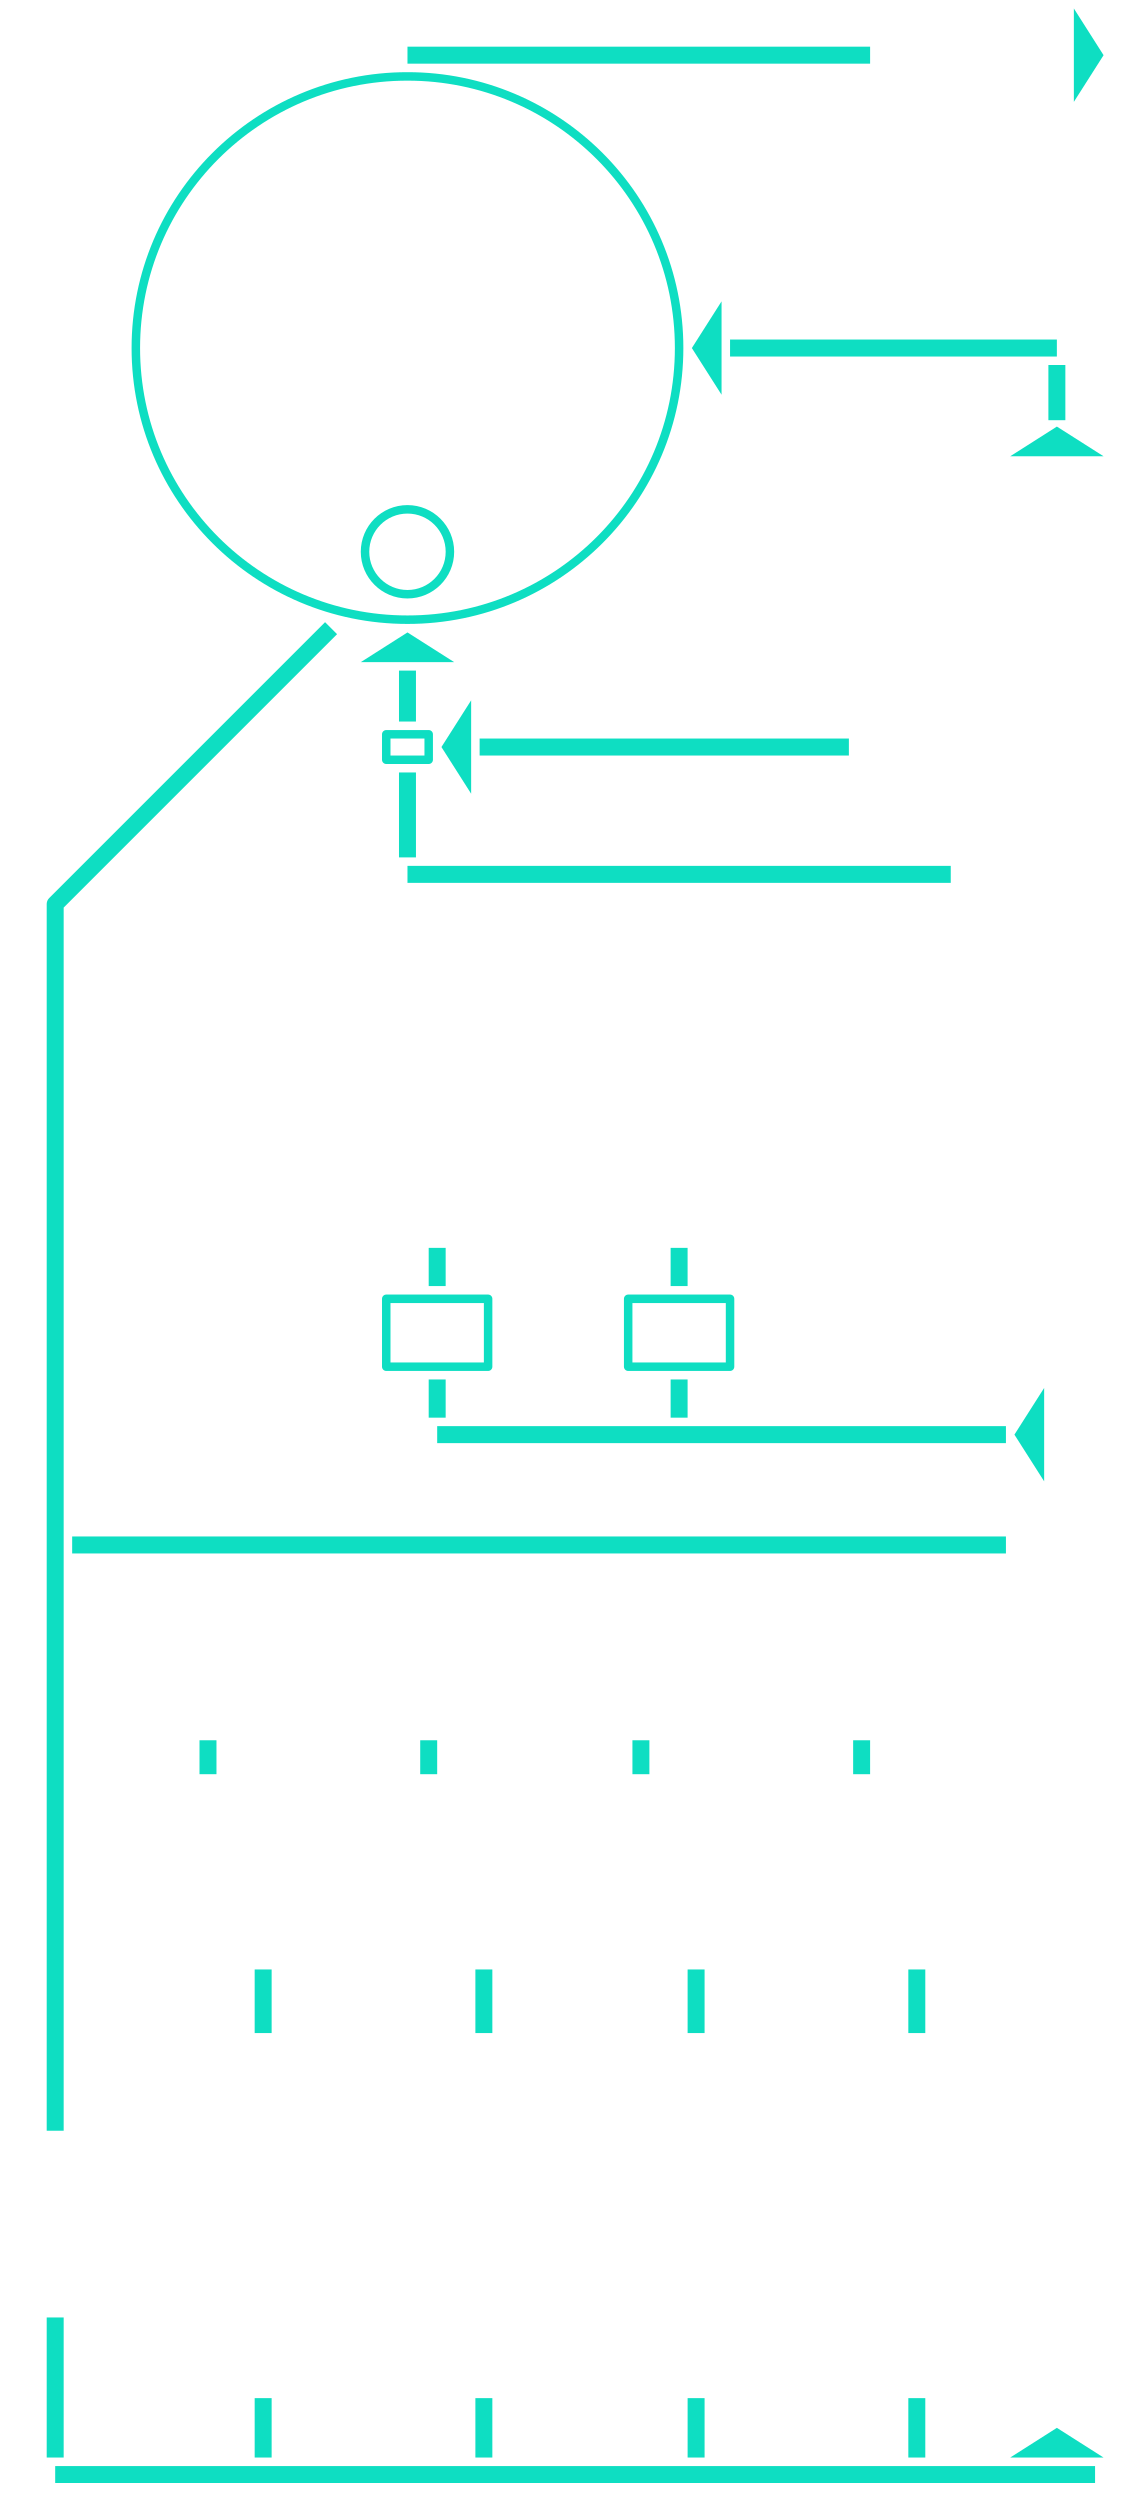
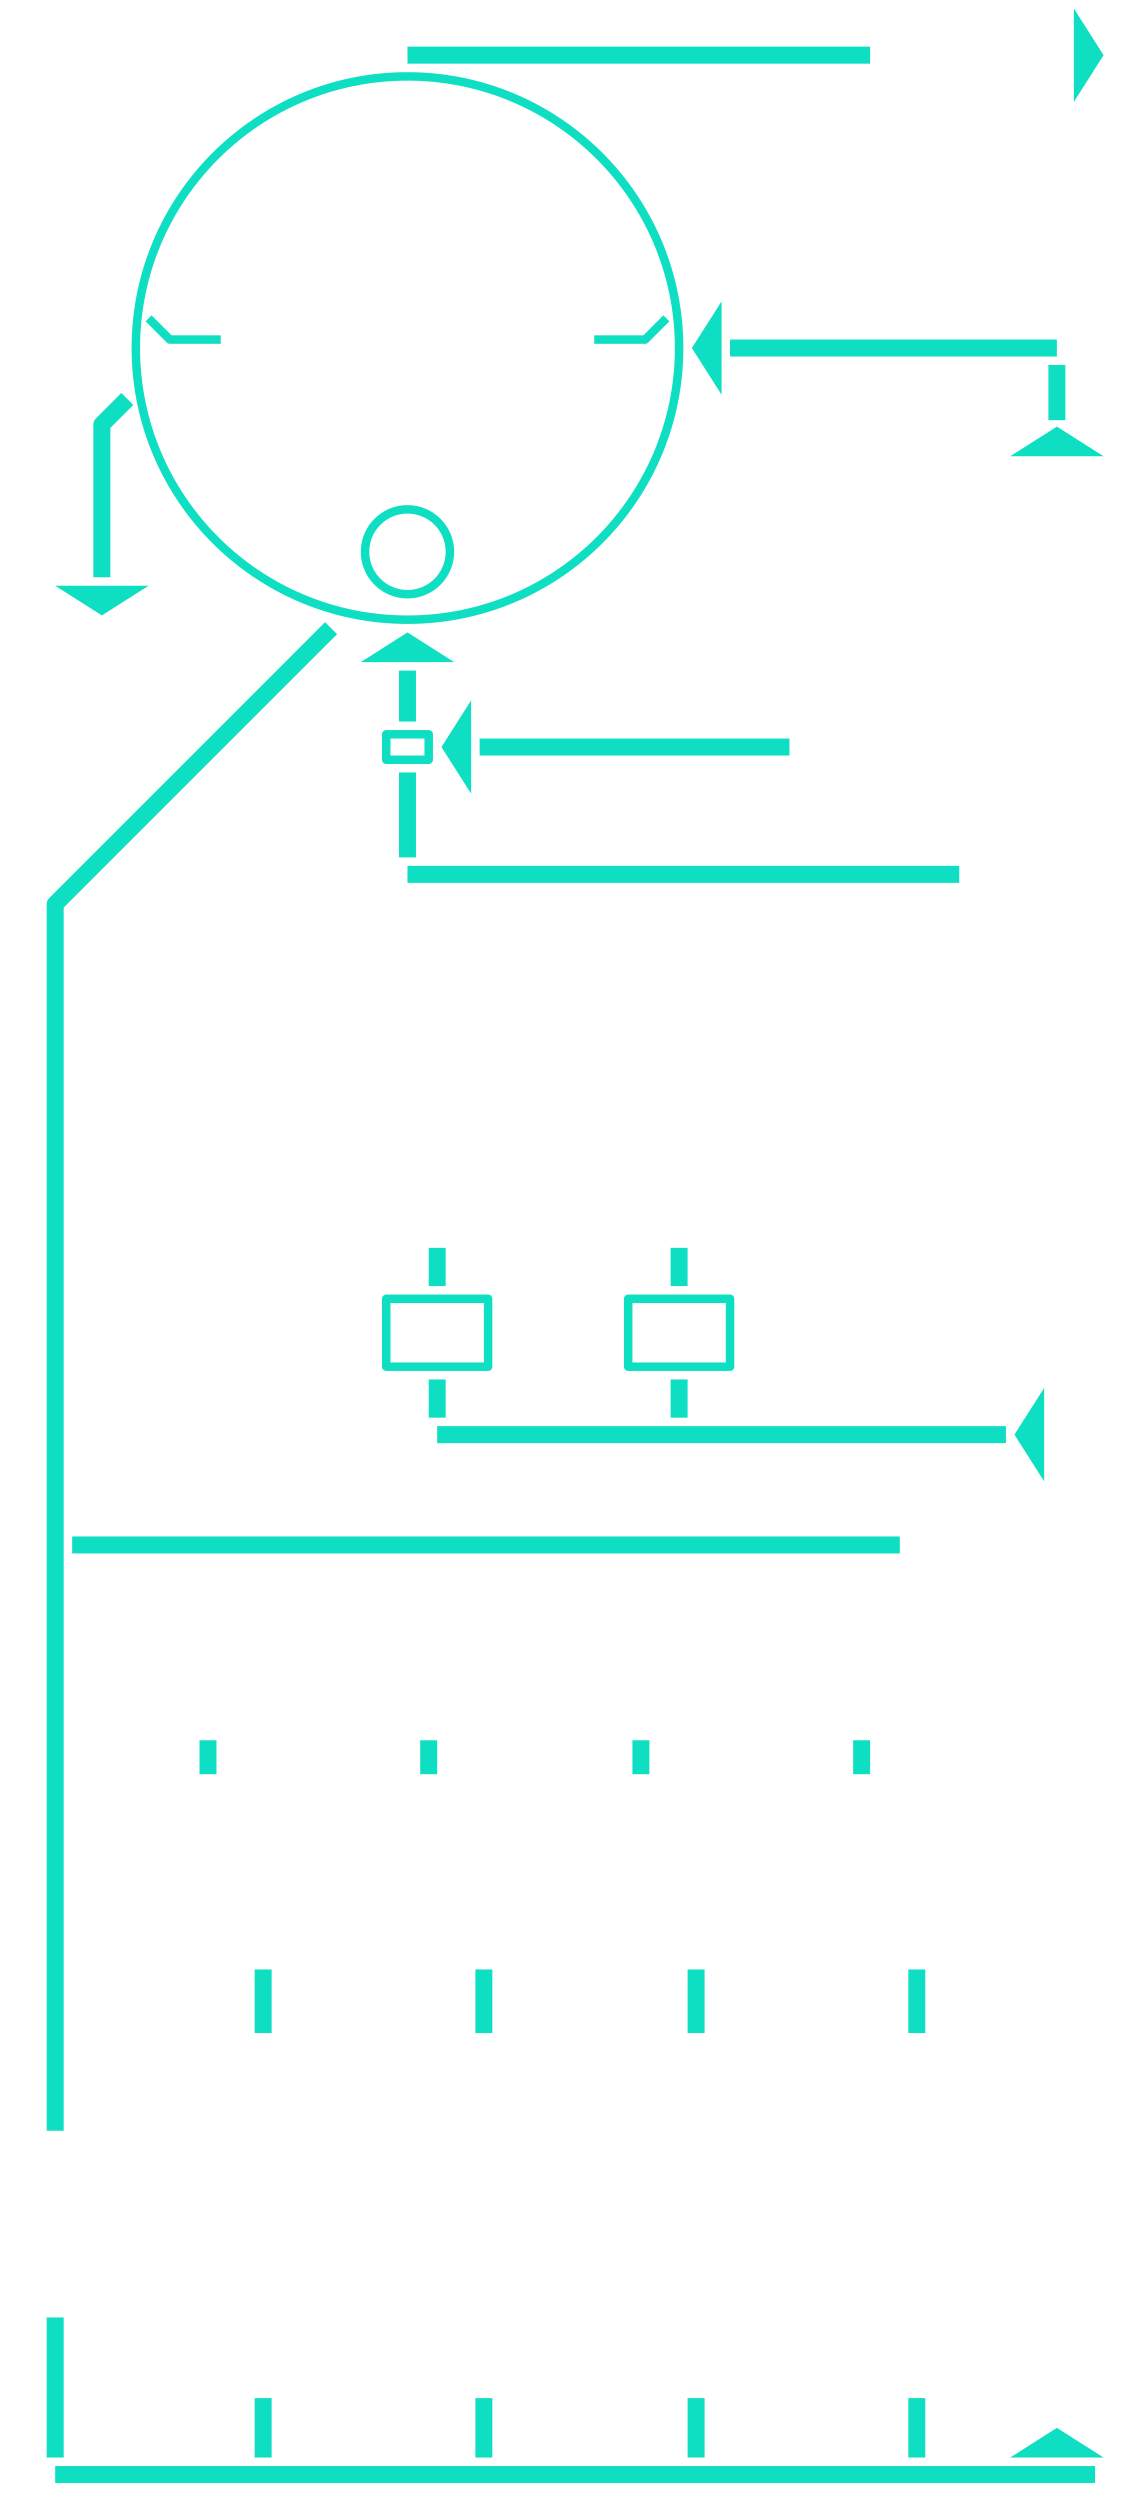
<svg xmlns="http://www.w3.org/2000/svg" width="264" height="589" viewBox="0 0 69.85 155.84" version="1.1" id="svg1" xml:space="preserve">
  <defs id="defs1" />
  <g id="layer2" style="display:inline">
    <path style="fill:none;fill-opacity:1;stroke:#0edec2;stroke-width:1.058;stroke-linecap:square;stroke-linejoin:round;stroke-dasharray:none;stroke-opacity:1" d="M 67.733,154.252 H 3.969" id="path2" />
-     <path style="display:inline;fill:none;fill-opacity:1;stroke:#0edec2;stroke-width:1.058;stroke-linecap:square;stroke-linejoin:round;stroke-dasharray:none;stroke-opacity:1" d="M 58.737,54.504 H 25.929" id="path2-48" />
+     <path style="display:inline;fill:none;fill-opacity:1;stroke:#0edec2;stroke-width:1.058;stroke-linecap:butt;stroke-linejoin:round;stroke-dasharray:none;stroke-opacity:1" d="m 59.796,54.504 -34.396,0" id="path2-48" />
    <path style="display:inline;fill:none;fill-opacity:1;stroke:#0edec2;stroke-width:1.058;stroke-linecap:square;stroke-linejoin:round;stroke-dasharray:none;stroke-opacity:1" d="m 62.177,89.429 -34.396,-5e-6" id="path2-48-1" />
-     <path style="display:inline;fill:none;fill-opacity:1;stroke:#0edec2;stroke-width:1.058;stroke-linecap:square;stroke-linejoin:round;stroke-dasharray:none;stroke-opacity:1" d="M 62.177,96.308 H 5.027" id="path2-48-1-8" />
+     <path style="display:inline;fill:none;fill-opacity:1;stroke:#0edec2;stroke-width:1.058;stroke-linecap:square;stroke-linejoin:round;stroke-dasharray:none;stroke-opacity:1" d="m 55.562,96.308 -50.535,-2e-6" id="path2-48-1-8" />
    <path style="display:inline;fill:none;fill-opacity:1;stroke:#0edec2;stroke-width:1.058;stroke-linecap:square;stroke-linejoin:round;stroke-dasharray:none;stroke-opacity:1" d="m 53.71,3.44 -27.781,-1.7e-6" id="path2-48-0-8" />
    <path style="display:inline;fill:none;fill-opacity:1;stroke:#0edec2;stroke-width:1.058;stroke-linecap:square;stroke-linejoin:round;stroke-dasharray:none;stroke-opacity:1" d="m 25.4,42.333 v 2.117" id="path2-48-4-3-9-5" />
    <path style="display:inline;fill:none;fill-opacity:1;stroke:#0edec2;stroke-width:1.058;stroke-linecap:square;stroke-linejoin:round;stroke-dasharray:none;stroke-opacity:1" d="m 25.4,48.683 v 4.233" id="path2-48-4-3-9-5-2" />
    <path style="display:inline;fill:none;fill-opacity:1;stroke:#0edec2;stroke-width:1.058;stroke-linecap:butt;stroke-linejoin:round;stroke-dasharray:none;stroke-opacity:1" d="m 27.252,77.787 v 2.381" id="path2-48-4-3-9-5-8" />
    <path style="display:inline;fill:none;fill-opacity:1;stroke:#0edec2;stroke-width:1.058;stroke-linecap:butt;stroke-linejoin:round;stroke-dasharray:none;stroke-opacity:1" d="m 42.333,77.787 v 2.381" id="path2-48-4-3-9-5-8-4" />
    <path style="display:inline;fill:none;fill-opacity:1;stroke:#0edec2;stroke-width:1.058;stroke-linecap:butt;stroke-linejoin:round;stroke-dasharray:none;stroke-opacity:1" d="m 27.252,85.99 v 2.381" id="path2-48-4-3-9-5-8-5" />
    <path style="display:inline;fill:none;fill-opacity:1;stroke:#0edec2;stroke-width:1.058;stroke-linecap:butt;stroke-linejoin:round;stroke-dasharray:none;stroke-opacity:1" d="m 42.333,85.99 v 2.381" id="path2-48-4-3-9-5-8-3" />
    <path style="display:inline;fill:none;fill-opacity:1;stroke:#0edec2;stroke-width:1.058;stroke-linecap:square;stroke-linejoin:round;stroke-dasharray:none;stroke-opacity:1" d="m 65.881,23.283 v 2.381" id="path2-48-4-3-9-5-7" />
    <path style="display:inline;fill:none;fill-opacity:1;stroke:#0edec2;stroke-width:1.058;stroke-linecap:square;stroke-linejoin:round;stroke-dasharray:none;stroke-opacity:1" d="M 65.352,21.696 H 46.037" id="path2-48-4-7-0" />
    <path style="display:inline;fill:none;fill-opacity:1;stroke:#0edec2;stroke-width:1.058;stroke-linecap:butt;stroke-linejoin:round;stroke-dasharray:none;stroke-opacity:1" d="M 3.44,132.821 V 56.356 L 20.637,39.158" id="path2-4" />
+     <path style="display:inline;fill:none;fill-opacity:1;stroke:#0edec2;stroke-width:1.058;stroke-linecap:butt;stroke-linejoin:round;stroke-dasharray:none;stroke-opacity:1" d="m 6.35,35.983 0,-9.525 1.587,-1.587" id="path2-4-7" />
    <path style="display:inline;fill:none;fill-opacity:1;stroke:#0edec2;stroke-width:1.058;stroke-linecap:square;stroke-linejoin:round;stroke-dasharray:none;stroke-opacity:1" d="M 16.404,126.206 V 123.296" id="path2-3" />
    <path style="display:inline;fill:none;fill-opacity:1;stroke:#0edec2;stroke-width:1.058;stroke-linecap:square;stroke-linejoin:round;stroke-dasharray:none;stroke-opacity:1" d="m 3.44,152.665 6e-7,-7.673" id="path2-3-0" />
    <path style="display:inline;fill:none;fill-opacity:1;stroke:#0edec2;stroke-width:1.058;stroke-linecap:square;stroke-linejoin:round;stroke-dasharray:none;stroke-opacity:1" d="m 12.965,110.067 v -1.058" id="path2-3-5" />
    <path style="display:inline;fill:none;fill-opacity:1;stroke:#0edec2;stroke-width:1.058;stroke-linecap:square;stroke-linejoin:round;stroke-dasharray:none;stroke-opacity:1" d="m 26.723,110.067 v -1.058" id="path2-3-5-9" />
    <path style="display:inline;fill:none;fill-opacity:1;stroke:#0edec2;stroke-width:1.058;stroke-linecap:square;stroke-linejoin:round;stroke-dasharray:none;stroke-opacity:1" d="m 30.162,126.206 v -2.91" id="path2-3-1" />
    <path style="display:inline;fill:none;fill-opacity:1;stroke:#0edec2;stroke-width:1.058;stroke-linecap:square;stroke-linejoin:round;stroke-dasharray:none;stroke-opacity:1" d="m 16.404,152.665 v -2.646" id="path2-3-3" />
    <path style="display:inline;fill:none;fill-opacity:1;stroke:#0edec2;stroke-width:1.058;stroke-linecap:square;stroke-linejoin:round;stroke-dasharray:none;stroke-opacity:1" d="m 30.162,152.665 v -2.646" id="path2-3-1-8" />
    <path style="display:inline;fill:none;fill-opacity:1;stroke:#0edec2;stroke-width:1.058;stroke-linecap:square;stroke-linejoin:round;stroke-dasharray:none;stroke-opacity:1" d="M 43.392,126.206 V 123.296" id="path2-3-7" />
    <path style="display:inline;fill:none;fill-opacity:1;stroke:#0edec2;stroke-width:1.058;stroke-linecap:square;stroke-linejoin:round;stroke-dasharray:none;stroke-opacity:1" d="m 39.952,110.067 v -1.058" id="path2-3-5-7" />
    <path style="display:inline;fill:none;fill-opacity:1;stroke:#0edec2;stroke-width:1.058;stroke-linecap:square;stroke-linejoin:round;stroke-dasharray:none;stroke-opacity:1" d="m 53.71,110.067 v -1.058" id="path2-3-5-9-7" />
    <path style="display:inline;fill:none;fill-opacity:1;stroke:#0edec2;stroke-width:1.058;stroke-linecap:square;stroke-linejoin:round;stroke-dasharray:none;stroke-opacity:1" d="m 57.15,126.206 v -2.91" id="path2-3-1-3" />
    <path style="display:inline;fill:none;fill-opacity:1;stroke:#0edec2;stroke-width:1.058;stroke-linecap:square;stroke-linejoin:round;stroke-dasharray:none;stroke-opacity:1" d="m 43.392,152.665 v -2.646" id="path2-3-3-3" />
    <path style="display:inline;fill:none;fill-opacity:1;stroke:#0edec2;stroke-width:1.058;stroke-linecap:square;stroke-linejoin:round;stroke-dasharray:none;stroke-opacity:1" d="m 57.15,152.665 v -2.646" id="path2-3-1-8-59" />
  </g>
  <g id="layer3" style="display:inline">
    <path style="fill:none;fill-opacity:1;stroke:#0edec2;stroke-width:0.529;stroke-linecap:square;stroke-linejoin:round;stroke-dasharray:none;stroke-opacity:1" d="m 24.077,80.962 h 6.35 v 4.233 H 24.077 Z" id="path3-2-4" />
    <path style="display:inline;fill:none;fill-opacity:1;stroke:#0edec2;stroke-width:0.529;stroke-linecap:square;stroke-linejoin:round;stroke-dasharray:none;stroke-opacity:1" d="m 24.077,45.773 h 2.646 v 1.587 h -2.646 z" id="path3-2-4-8" />
    <path style="display:inline;fill:none;fill-opacity:1;stroke:#0edec2;stroke-width:0.529;stroke-linecap:square;stroke-linejoin:round;stroke-dasharray:none;stroke-opacity:1" d="m 39.158,80.962 h 6.35 v 4.233 h -6.35 z" id="path3-2-4-1" />
    <path style="display:inline;fill:#0edec2;fill-opacity:1;stroke:none;stroke-width:0.794;stroke-linecap:butt;stroke-linejoin:round;stroke-dasharray:none;stroke-opacity:1" d="m 65.881,151.342 -2.91,1.852 h 5.821 z" id="path7-7" />
    <path style="display:inline;fill:#0edec2;fill-opacity:1;stroke:none;stroke-width:0.794;stroke-linecap:butt;stroke-linejoin:round;stroke-dasharray:none;stroke-opacity:1" d="M 68.792,3.44 66.94,0.529 V 6.35 Z" id="path7-7-8" />
    <path style="display:inline;fill:#0edec2;fill-opacity:1;stroke:none;stroke-width:0.794;stroke-linecap:butt;stroke-linejoin:round;stroke-dasharray:none;stroke-opacity:1" d="m 65.881,26.591 -2.91,1.852 h 5.821 z" id="path7-7-84" />
+     <path style="display:inline;fill:#0edec2;fill-opacity:1;stroke:none;stroke-width:0.794;stroke-linecap:butt;stroke-linejoin:round;stroke-dasharray:none;stroke-opacity:1" d="M 6.35,38.365 9.26,36.512 H 3.44 Z" id="path7-7-84-6" />
    <path style="display:inline;fill:#0edec2;fill-opacity:1;stroke:none;stroke-width:0.794;stroke-linecap:butt;stroke-linejoin:round;stroke-dasharray:none;stroke-opacity:1" d="M 43.127,21.696 44.979,24.606 V 18.785 Z" id="path7-7-84-0" />
    <path style="display:inline;fill:#0edec2;fill-opacity:1;stroke:none;stroke-width:0.794;stroke-linecap:butt;stroke-linejoin:round;stroke-dasharray:none;stroke-opacity:1" d="M 63.235,89.429 65.088,92.34 V 86.519 Z" id="path7-7-84-8" />
    <path style="display:inline;fill:#0edec2;fill-opacity:1;stroke:none;stroke-width:0.794;stroke-linecap:butt;stroke-linejoin:round;stroke-dasharray:none;stroke-opacity:1" d="m 25.4,39.423 -2.91,1.852 h 5.821 z" id="path7-7-84-8-9" />
-     <path style="display:inline;fill:none;fill-opacity:1;stroke:#0edec2;stroke-width:1.058;stroke-linecap:square;stroke-linejoin:round;stroke-dasharray:none;stroke-opacity:1" d="M 30.427,46.567 H 52.387" id="path2-48-4-3-9-5-0" />
+     <path style="display:inline;fill:none;fill-opacity:1;stroke:#0edec2;stroke-width:1.058;stroke-linecap:square;stroke-linejoin:round;stroke-dasharray:none;stroke-opacity:1" d="m 30.427,46.567 18.256,0" id="path2-48-4-3-9-5-0" />
+     <path style="display:inline;fill:none;fill-opacity:1;stroke:#0edec2;stroke-width:0.529;stroke-linecap:butt;stroke-linejoin:round;stroke-dasharray:none;stroke-opacity:1" d="m 9.26,19.844 1.323,1.323 h 3.175" id="path2-48-4-3-9-5-0-5" />
+     <path style="display:inline;fill:none;fill-opacity:1;stroke:#0edec2;stroke-width:0.529;stroke-linecap:butt;stroke-linejoin:round;stroke-dasharray:none;stroke-opacity:1" d="m 41.54,19.844 -1.323,1.323 h -3.175" id="path2-48-4-3-9-5-0-5-2" />
    <path style="display:inline;fill:#0edec2;fill-opacity:1;stroke:none;stroke-width:0.794;stroke-linecap:butt;stroke-linejoin:round;stroke-dasharray:none;stroke-opacity:1" d="m 27.517,46.567 1.852,2.91 V 43.656 Z" id="path7-7-84-8-9-6" />
    <circle style="display:inline;opacity:1;fill:none;fill-opacity:1;stroke:#0edec2;stroke-width:0.529;stroke-linejoin:round;stroke-dasharray:none;stroke-opacity:1" id="path20" cx="25.4" cy="34.396" r="2.646" />
    <circle style="display:inline;opacity:1;fill:none;fill-opacity:1;stroke:#0edec2;stroke-width:0.529;stroke-linejoin:round;stroke-dasharray:none;stroke-opacity:1" id="path21" cx="25.4" cy="21.696" r="16.933" />
  </g>
  <g id="layer5" style="display:none">
    <rect style="display:inline;fill:#d76f78;fill-opacity:1;stroke:none;stroke-width:0.265;stroke-linecap:round;stroke-linejoin:round;stroke-opacity:1" id="rect1-5-1-7-1-8-5" width="4.763" height="10.583" x="-5.821" y="55.298" transform="rotate(-90)" />
    <rect style="display:inline;fill:#d76f78;fill-opacity:1;stroke:none;stroke-width:0.265;stroke-linecap:round;stroke-linejoin:round;stroke-opacity:1" id="rect1-5-1-7-1-8-5-8-9" width="11.112" height="9.525" x="111.125" y="7.937" transform="matrix(0,1,1,0,0,0)" />
    <rect style="display:inline;fill:#d76f78;fill-opacity:1;stroke:none;stroke-width:0.265;stroke-linecap:round;stroke-linejoin:round;stroke-opacity:1" id="rect1-5-1-7-1-8-27" width="4.763" height="10.583" x="-29.633" y="-66.146" transform="scale(-1)" />
    <rect style="display:inline;fill:#d76f78;fill-opacity:1;stroke:none;stroke-width:0.265;stroke-linecap:round;stroke-linejoin:round;stroke-opacity:1" id="rect1-5-1-7-1-8-27-2" width="4.763" height="10.583" x="-29.633" y="-77.258" transform="scale(-1)" />
    <rect style="display:inline;fill:#d76f78;fill-opacity:1;stroke:none;stroke-width:0.265;stroke-linecap:round;stroke-linejoin:round;stroke-opacity:1" id="rect1-5-1-7-1-8-27-2-4" width="4.763" height="10.583" x="-5.821" y="-143.933" transform="scale(-1)" />
    <rect style="display:inline;fill:#d76f78;fill-opacity:1;stroke:none;stroke-width:0.265;stroke-linecap:round;stroke-linejoin:round;stroke-opacity:1" id="rect1-5-1-7-1-8-27-65" width="4.763" height="10.583" x="-44.715" y="-66.146" transform="scale(-1)" />
    <rect style="display:inline;fill:#d76f78;fill-opacity:1;stroke:none;stroke-width:0.265;stroke-linecap:round;stroke-linejoin:round;stroke-opacity:1" id="rect1-5-1-7-1-8-27-2-7" width="4.763" height="10.583" x="-44.715" y="-77.258" transform="scale(-1)" />
    <rect style="display:inline;fill:#d76f78;fill-opacity:1;stroke:none;stroke-width:0.265;stroke-linecap:round;stroke-linejoin:round;stroke-opacity:1" id="rect1-5-1-7-1-8-27-20" width="4.763" height="10.583" x="-59.796" y="-66.146" transform="scale(-1)" />
    <rect style="display:inline;fill:#d76f78;fill-opacity:1;stroke:none;stroke-width:0.265;stroke-linecap:round;stroke-linejoin:round;stroke-opacity:1" id="rect1-5-1-7-1-8-27-2-0" width="4.763" height="10.583" x="-59.796" y="-77.258" transform="scale(-1)" />
    <rect style="display:inline;fill:#d76f78;fill-opacity:1;stroke:none;stroke-width:0.265;stroke-linecap:round;stroke-linejoin:round;stroke-opacity:1" id="rect1-5-1-7-1-8-27-2-0-0" width="4.763" height="10.583" x="-59.796" y="-88.371" transform="scale(-1)" />
    <rect style="display:inline;fill:#d76f78;fill-opacity:1;stroke:none;stroke-width:0.265;stroke-linecap:round;stroke-linejoin:round;stroke-opacity:1" id="rect1-5-1-7-1-8-27-34" width="4.763" height="10.583" x="-15.346" y="97.367" transform="scale(-1,1)" />
    <rect style="display:inline;fill:#d76f78;fill-opacity:1;stroke:none;stroke-width:0.265;stroke-linecap:round;stroke-linejoin:round;stroke-opacity:1" id="rect1-5-1-7-1-8-5-8-9-1" width="11.112" height="9.525" x="111.125" y="21.696" transform="matrix(0,1,1,0,0,0)" />
    <rect style="display:inline;fill:#d76f78;fill-opacity:1;stroke:none;stroke-width:0.265;stroke-linecap:round;stroke-linejoin:round;stroke-opacity:1" id="rect1-5-1-7-1-8-27-34-3" width="4.763" height="10.583" x="-29.104" y="97.367" transform="scale(-1,1)" />
    <rect style="display:inline;fill:#d76f78;fill-opacity:1;stroke:none;stroke-width:0.265;stroke-linecap:round;stroke-linejoin:round;stroke-opacity:1" id="rect1-5-1-7-1-8-27-5" width="4.763" height="10.583" x="-32.544" y="127.265" transform="scale(-1,1)" />
    <rect style="display:inline;fill:#d76f78;fill-opacity:1;stroke:none;stroke-width:0.265;stroke-linecap:round;stroke-linejoin:round;stroke-opacity:1" id="rect1-5-1-7-1-8-27-6" width="4.763" height="10.583" x="-18.785" y="127.265" transform="scale(-1,1)" />
    <rect style="display:inline;fill:#d76f78;fill-opacity:1;stroke:none;stroke-width:0.265;stroke-linecap:round;stroke-linejoin:round;stroke-opacity:1" id="rect1-5-1-7-1-8-5-8-9-9" width="11.112" height="9.525" x="111.125" y="34.925" transform="matrix(0,1,1,0,0,0)" />
    <rect style="display:inline;fill:#d76f78;fill-opacity:1;stroke:none;stroke-width:0.265;stroke-linecap:round;stroke-linejoin:round;stroke-opacity:1" id="rect1-5-1-7-1-8-27-34-8" width="4.763" height="10.583" x="-42.333" y="97.367" transform="scale(-1,1)" />
    <rect style="display:inline;fill:#d76f78;fill-opacity:1;stroke:none;stroke-width:0.265;stroke-linecap:round;stroke-linejoin:round;stroke-opacity:1" id="rect1-5-1-7-1-8-5-8-9-1-1" width="11.112" height="9.525" x="111.125" y="48.683" transform="matrix(0,1,1,0,0,0)" />
    <rect style="display:inline;fill:#d76f78;fill-opacity:1;stroke:none;stroke-width:0.265;stroke-linecap:round;stroke-linejoin:round;stroke-opacity:1" id="rect1-5-1-7-1-8-27-34-3-8" width="4.763" height="10.583" x="-56.092" y="97.367" transform="scale(-1,1)" />
    <rect style="display:inline;fill:#d76f78;fill-opacity:1;stroke:none;stroke-width:0.265;stroke-linecap:round;stroke-linejoin:round;stroke-opacity:1" id="rect1-5-1-7-1-8-27-5-2" width="4.763" height="10.583" x="-59.531" y="127.265" transform="scale(-1,1)" />
    <rect style="display:inline;fill:#d76f78;fill-opacity:1;stroke:none;stroke-width:0.265;stroke-linecap:round;stroke-linejoin:round;stroke-opacity:1" id="rect1-5-1-7-1-8-27-6-6" width="4.763" height="10.583" x="-45.773" y="127.265" transform="scale(-1,1)" />
    <rect style="display:inline;fill:#d76f78;fill-opacity:1;stroke:none;stroke-width:0.265;stroke-linecap:round;stroke-linejoin:round;stroke-opacity:1" id="rect1-5-1-7-1-8-27-5-8" width="4.763" height="10.583" x="-32.544" y="138.377" transform="scale(-1,1)" />
    <rect style="display:inline;fill:#d76f78;fill-opacity:1;stroke:none;stroke-width:0.265;stroke-linecap:round;stroke-linejoin:round;stroke-opacity:1" id="rect1-5-1-7-1-8-27-6-0" width="4.763" height="10.583" x="-18.785" y="138.377" transform="scale(-1,1)" />
    <rect style="display:inline;fill:#d76f78;fill-opacity:1;stroke:none;stroke-width:0.265;stroke-linecap:round;stroke-linejoin:round;stroke-opacity:1" id="rect1-5-1-7-1-8-27-5-2-1" width="4.763" height="10.583" x="-59.531" y="138.377" transform="scale(-1,1)" />
    <rect style="display:inline;fill:#d76f78;fill-opacity:1;stroke:none;stroke-width:0.265;stroke-linecap:round;stroke-linejoin:round;stroke-opacity:1" id="rect1-5-1-7-1-8-27-6-6-2" width="4.763" height="10.583" x="-45.773" y="138.377" transform="scale(-1,1)" />
  </g>
</svg>
